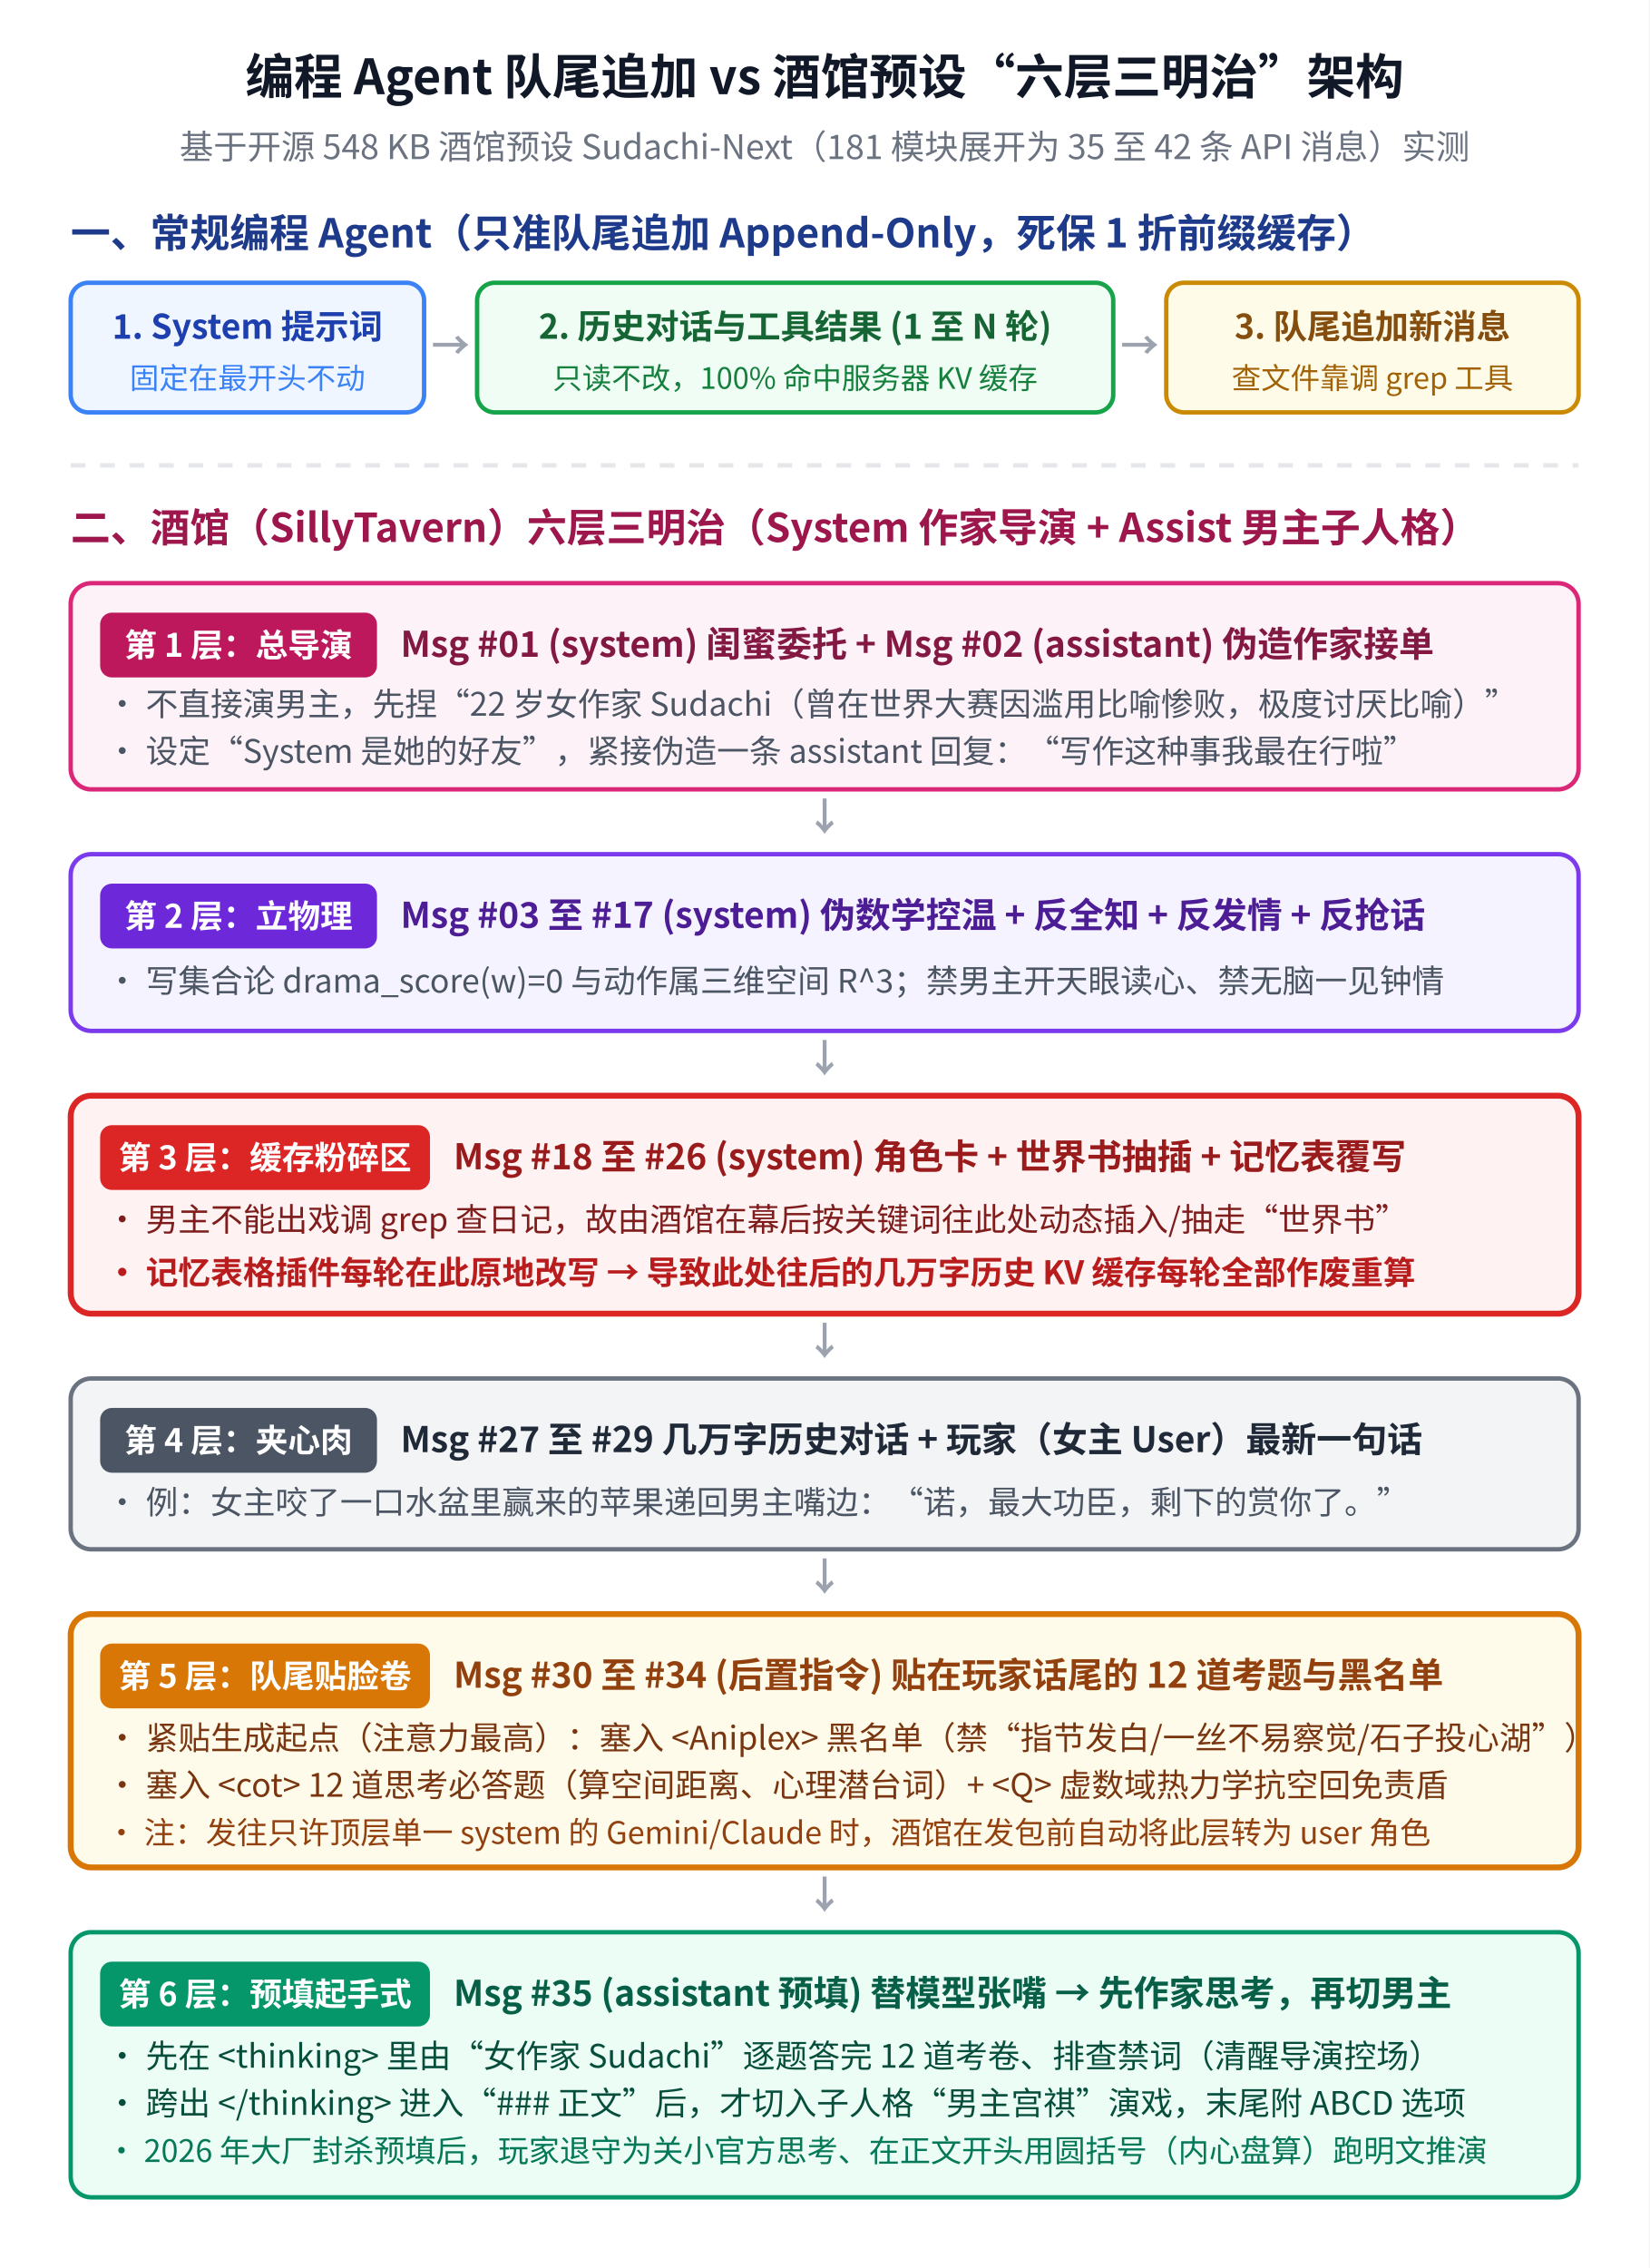
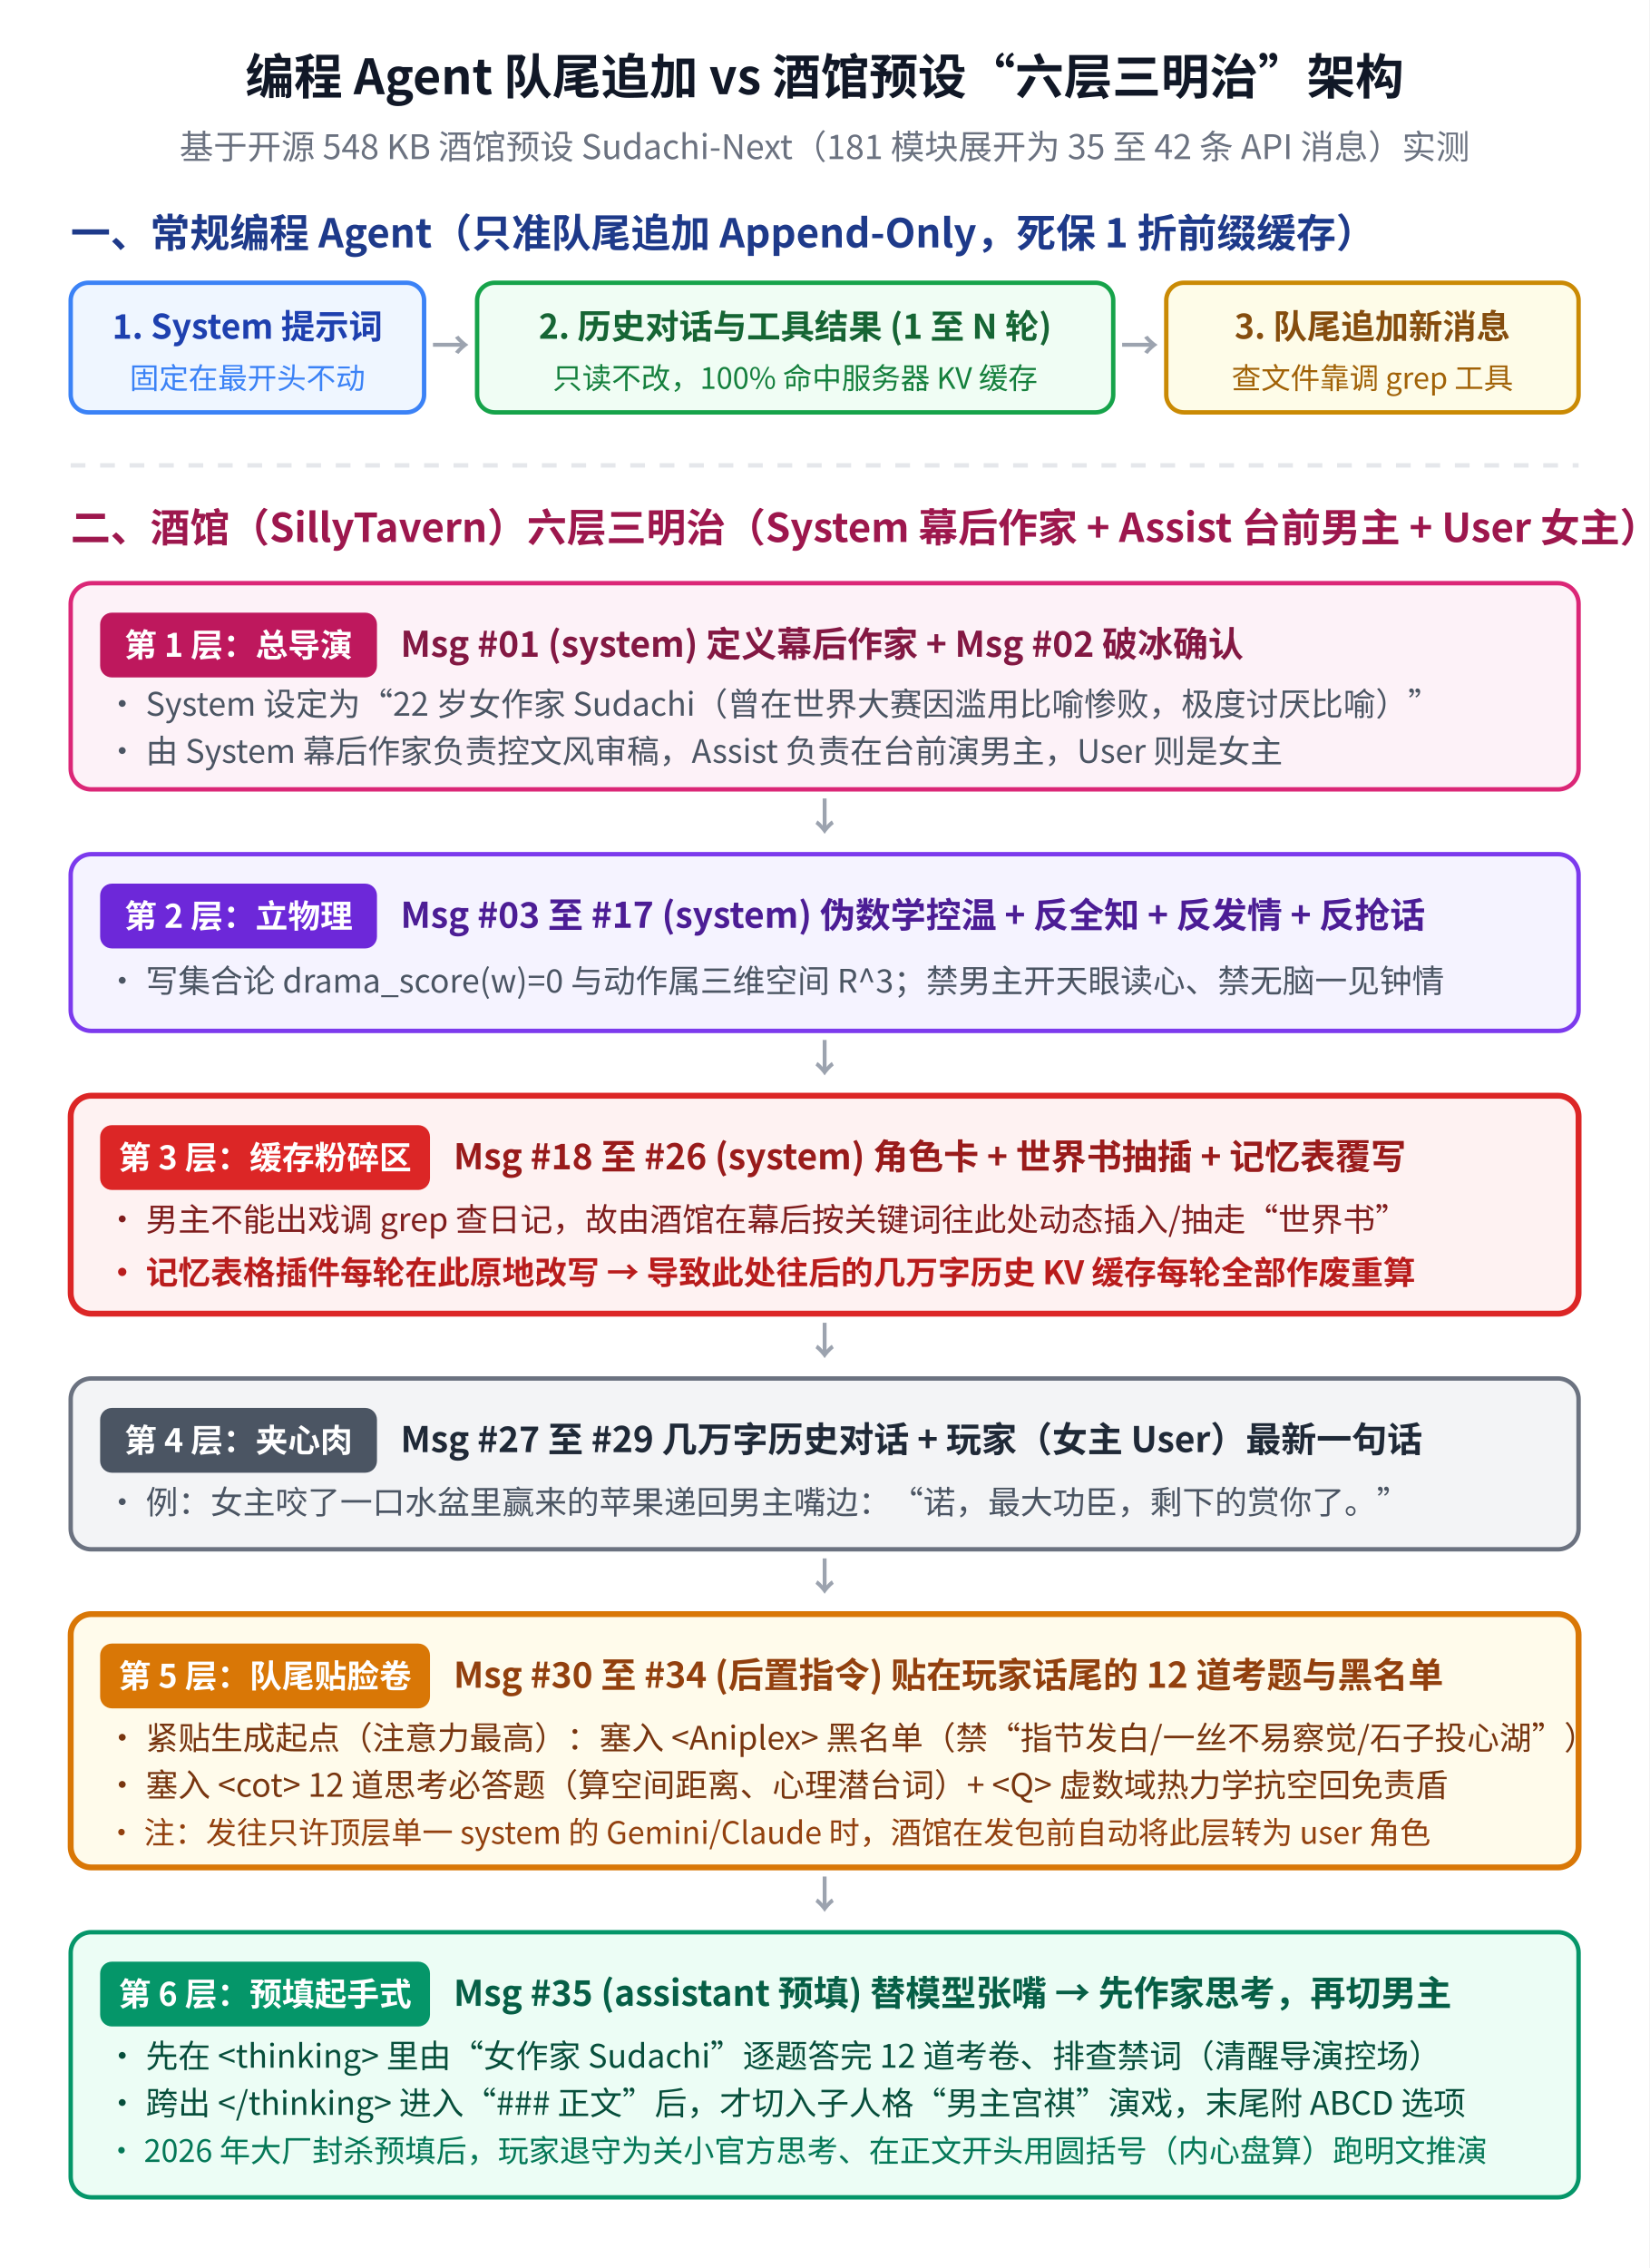
<svg xmlns="http://www.w3.org/2000/svg" viewBox="0 0 560 770" width="560" height="770" font-family="'WenQuanYi Micro Hei','Noto Sans CJK SC',sans-serif">
  <rect width="560" height="770" fill="#ffffff" />
  <text x="280" y="32" text-anchor="middle" font-size="16.5" font-weight="bold" fill="#111827">编程 Agent 队尾追加 vs 酒馆预设“六层三明治”架构</text>
  <text x="280" y="54" text-anchor="middle" font-size="11.5" fill="#6b7280">基于开源 548 KB 酒馆预设 Sudachi-Next（181 模块展开为 35 至 42 条 API 消息）实测</text>
  <text x="24" y="84" font-size="13.5" font-weight="bold" fill="#1e3a8a">一、常规编程 Agent（只准队尾追加 Append-Only，死保 1 折前缀缓存）</text>
  <rect x="24" y="96" width="120" height="44" rx="6" fill="#eff6ff" stroke="#3b82f6" stroke-width="1.5" />
  <text x="84" y="115" text-anchor="middle" font-size="11.5" font-weight="bold" fill="#1e40af">1. System 提示词</text>
  <text x="84" y="132" text-anchor="middle" font-size="10" fill="#3b82f6">固定在最开头不动</text>
  <text x="153" y="122" text-anchor="middle" font-size="13" font-weight="bold" fill="#9ca3af">→</text>
  <rect x="162" y="96" width="216" height="44" rx="6" fill="#f0fdf4" stroke="#16a34a" stroke-width="1.5" />
  <text x="270" y="115" text-anchor="middle" font-size="11.5" font-weight="bold" fill="#166534">2. 历史对话与工具结果 (1 至 N 轮)</text>
  <text x="270" y="132" text-anchor="middle" font-size="10" fill="#15803d">只读不改，100% 命中服务器 KV 缓存</text>
  <text x="387" y="122" text-anchor="middle" font-size="13" font-weight="bold" fill="#9ca3af">→</text>
  <rect x="396" y="96" width="140" height="44" rx="6" fill="#fefce8" stroke="#ca8a04" stroke-width="1.5" />
  <text x="466" y="115" text-anchor="middle" font-size="11.5" font-weight="bold" fill="#854d0e">3. 队尾追加新消息</text>
  <text x="466" y="132" text-anchor="middle" font-size="10" fill="#a16207">查文件靠调 grep 工具</text>
  <line x1="24" y1="158" x2="536" y2="158" stroke="#e5e7eb" stroke-width="1.5" stroke-dasharray="5,5" />
-   <text x="24" y="184" font-size="13.5" font-weight="bold" fill="#9d174d">二、酒馆（SillyTavern）六层三明治（System 作家导演 + Assist 男主子人格）</text>
+   <text x="24" y="184" font-size="13.5" font-weight="bold" fill="#9d174d">二、酒馆（SillyTavern）六层三明治（System 幕后作家 + Assist 台前男主 + User 女主）</text>
  <rect x="24" y="198" width="512" height="70" rx="7" fill="#fdf2f8" stroke="#db2777" stroke-width="1.5" />
  <rect x="34" y="208" width="94" height="22" rx="4" fill="#be185d" />
  <text x="81" y="223" text-anchor="middle" font-size="11" font-weight="bold" fill="#ffffff">第 1 层：总导演</text>
-   <text x="136" y="223" font-size="12" font-weight="bold" fill="#831843">Msg #01 (system) 闺蜜委托 + Msg #02 (assistant) 伪造作家接单</text>
-   <text x="36" y="243" font-size="11" fill="#4b5563">• 不直接演男主，先捏“22 岁女作家 Sudachi（曾在世界大赛因滥用比喻惨败，极度讨厌比喻）”</text>
-   <text x="36" y="259" font-size="11" fill="#4b5563">• 设定“System 是她的好友”，紧接伪造一条 assistant 回复：“写作这种事我最在行啦”</text>
+   <text x="136" y="223" font-size="12" font-weight="bold" fill="#831843">Msg #01 (system) 定义幕后作家 + Msg #02 破冰确认</text>
+   <text x="36" y="243" font-size="11" fill="#4b5563">• System 设定为“22 岁女作家 Sudachi（曾在世界大赛因滥用比喻惨败，极度讨厌比喻）”</text>
+   <text x="36" y="259" font-size="11" fill="#4b5563">• 由 System 幕后作家负责控文风审稿，Assist 负责在台前演男主，User 则是女主</text>
  <text x="280" y="282" text-anchor="middle" font-size="13" font-weight="bold" fill="#9ca3af">↓</text>
  <rect x="24" y="290" width="512" height="60" rx="7" fill="#f5f3ff" stroke="#7c3aed" stroke-width="1.5" />
  <rect x="34" y="300" width="94" height="22" rx="4" fill="#6d28d9" />
  <text x="81" y="315" text-anchor="middle" font-size="11" font-weight="bold" fill="#ffffff">第 2 层：立物理</text>
  <text x="136" y="315" font-size="12" font-weight="bold" fill="#4c1d95">Msg #03 至 #17 (system) 伪数学控温 + 反全知 + 反发情 + 反抢话</text>
  <text x="36" y="337" font-size="11" fill="#4b5563">• 写集合论 drama_score(w)=0 与动作属三维空间 R^3；禁男主开天眼读心、禁无脑一见钟情</text>
  <text x="280" y="364" text-anchor="middle" font-size="13" font-weight="bold" fill="#9ca3af">↓</text>
  <rect x="24" y="372" width="512" height="74" rx="7" fill="#fef2f2" stroke="#dc2626" stroke-width="2" />
  <rect x="34" y="382" width="112" height="22" rx="4" fill="#dc2626" />
  <text x="90" y="397" text-anchor="middle" font-size="11" font-weight="bold" fill="#ffffff">第 3 层：缓存粉碎区</text>
  <text x="154" y="397" font-size="12" font-weight="bold" fill="#991b1b">Msg #18 至 #26 (system) 角色卡 + 世界书抽插 + 记忆表覆写</text>
  <text x="36" y="418" font-size="11" fill="#7f1d1d">• 男主不能出戏调 grep 查日记，故由酒馆在幕后按关键词往此处动态插入/抽走“世界书”</text>
  <text x="36" y="436" font-size="11" font-weight="bold" fill="#b91c1c">• 记忆表格插件每轮在此原地改写 → 导致此处往后的几万字历史 KV 缓存每轮全部作废重算</text>
  <text x="280" y="460" text-anchor="middle" font-size="13" font-weight="bold" fill="#9ca3af">↓</text>
  <rect x="24" y="468" width="512" height="58" rx="7" fill="#f3f4f6" stroke="#6b7280" stroke-width="1.5" />
  <rect x="34" y="478" width="94" height="22" rx="4" fill="#4b5563" />
  <text x="81" y="493" text-anchor="middle" font-size="11" font-weight="bold" fill="#ffffff">第 4 层：夹心肉</text>
  <text x="136" y="493" font-size="12" font-weight="bold" fill="#1f2937">Msg #27 至 #29 几万字历史对话 + 玩家（女主 User）最新一句话</text>
  <text x="36" y="514" font-size="11" fill="#4b5563">• 例：女主咬了一口水盆里赢来的苹果递回男主嘴边：“诺，最大功臣，剩下的赏你了。”</text>
  <text x="280" y="540" text-anchor="middle" font-size="13" font-weight="bold" fill="#9ca3af">↓</text>
  <rect x="24" y="548" width="512" height="86" rx="7" fill="#fffbeb" stroke="#d97706" stroke-width="2" />
  <rect x="34" y="558" width="112" height="22" rx="4" fill="#d97706" />
  <text x="90" y="573" text-anchor="middle" font-size="11" font-weight="bold" fill="#ffffff">第 5 层：队尾贴脸卷</text>
  <text x="154" y="573" font-size="12" font-weight="bold" fill="#92400e">Msg #30 至 #34 (后置指令) 贴在玩家话尾的 12 道考题与黑名单</text>
  <text x="36" y="594" font-size="11" fill="#78350f">• 紧贴生成起点（注意力最高）：塞入 &lt;Aniplex&gt; 黑名单（禁“指节发白/一丝不易察觉/石子投心湖”）</text>
  <text x="36" y="610" font-size="11" fill="#78350f">• 塞入 &lt;cot&gt; 12 道思考必答题（算空间距离、心理潜台词）+ &lt;Q&gt; 虚数域热力学抗空回免责盾</text>
  <text x="36" y="626" font-size="10.5" fill="#92400e">• 注：发往只许顶层单一 system 的 Gemini/Claude 时，酒馆在发包前自动将此层转为 user 角色</text>
  <text x="280" y="648" text-anchor="middle" font-size="13" font-weight="bold" fill="#9ca3af">↓</text>
  <rect x="24" y="656" width="512" height="90" rx="7" fill="#ecfdf5" stroke="#059669" stroke-width="1.5" />
  <rect x="34" y="666" width="112" height="22" rx="4" fill="#059669" />
  <text x="90" y="681" text-anchor="middle" font-size="11" font-weight="bold" fill="#ffffff">第 6 层：预填起手式</text>
  <text x="154" y="681" font-size="12" font-weight="bold" fill="#065f46">Msg #35 (assistant 预填) 替模型张嘴 → 先作家思考，再切男主</text>
  <text x="36" y="702" font-size="11" fill="#064e3b">• 先在 &lt;thinking&gt; 里由“女作家 Sudachi”逐题答完 12 道考卷、排查禁词（清醒导演控场）</text>
  <text x="36" y="718" font-size="11" fill="#064e3b">• 跨出 &lt;/thinking&gt; 进入“### 正文”后，才切入子人格“男主宫祺”演戏，末尾附 ABCD 选项</text>
  <text x="36" y="734" font-size="10.5" fill="#047857">• 2026 年大厂封杀预填后，玩家退守为关小官方思考、在正文开头用圆括号（内心盘算）跑明文推演</text>
</svg>
